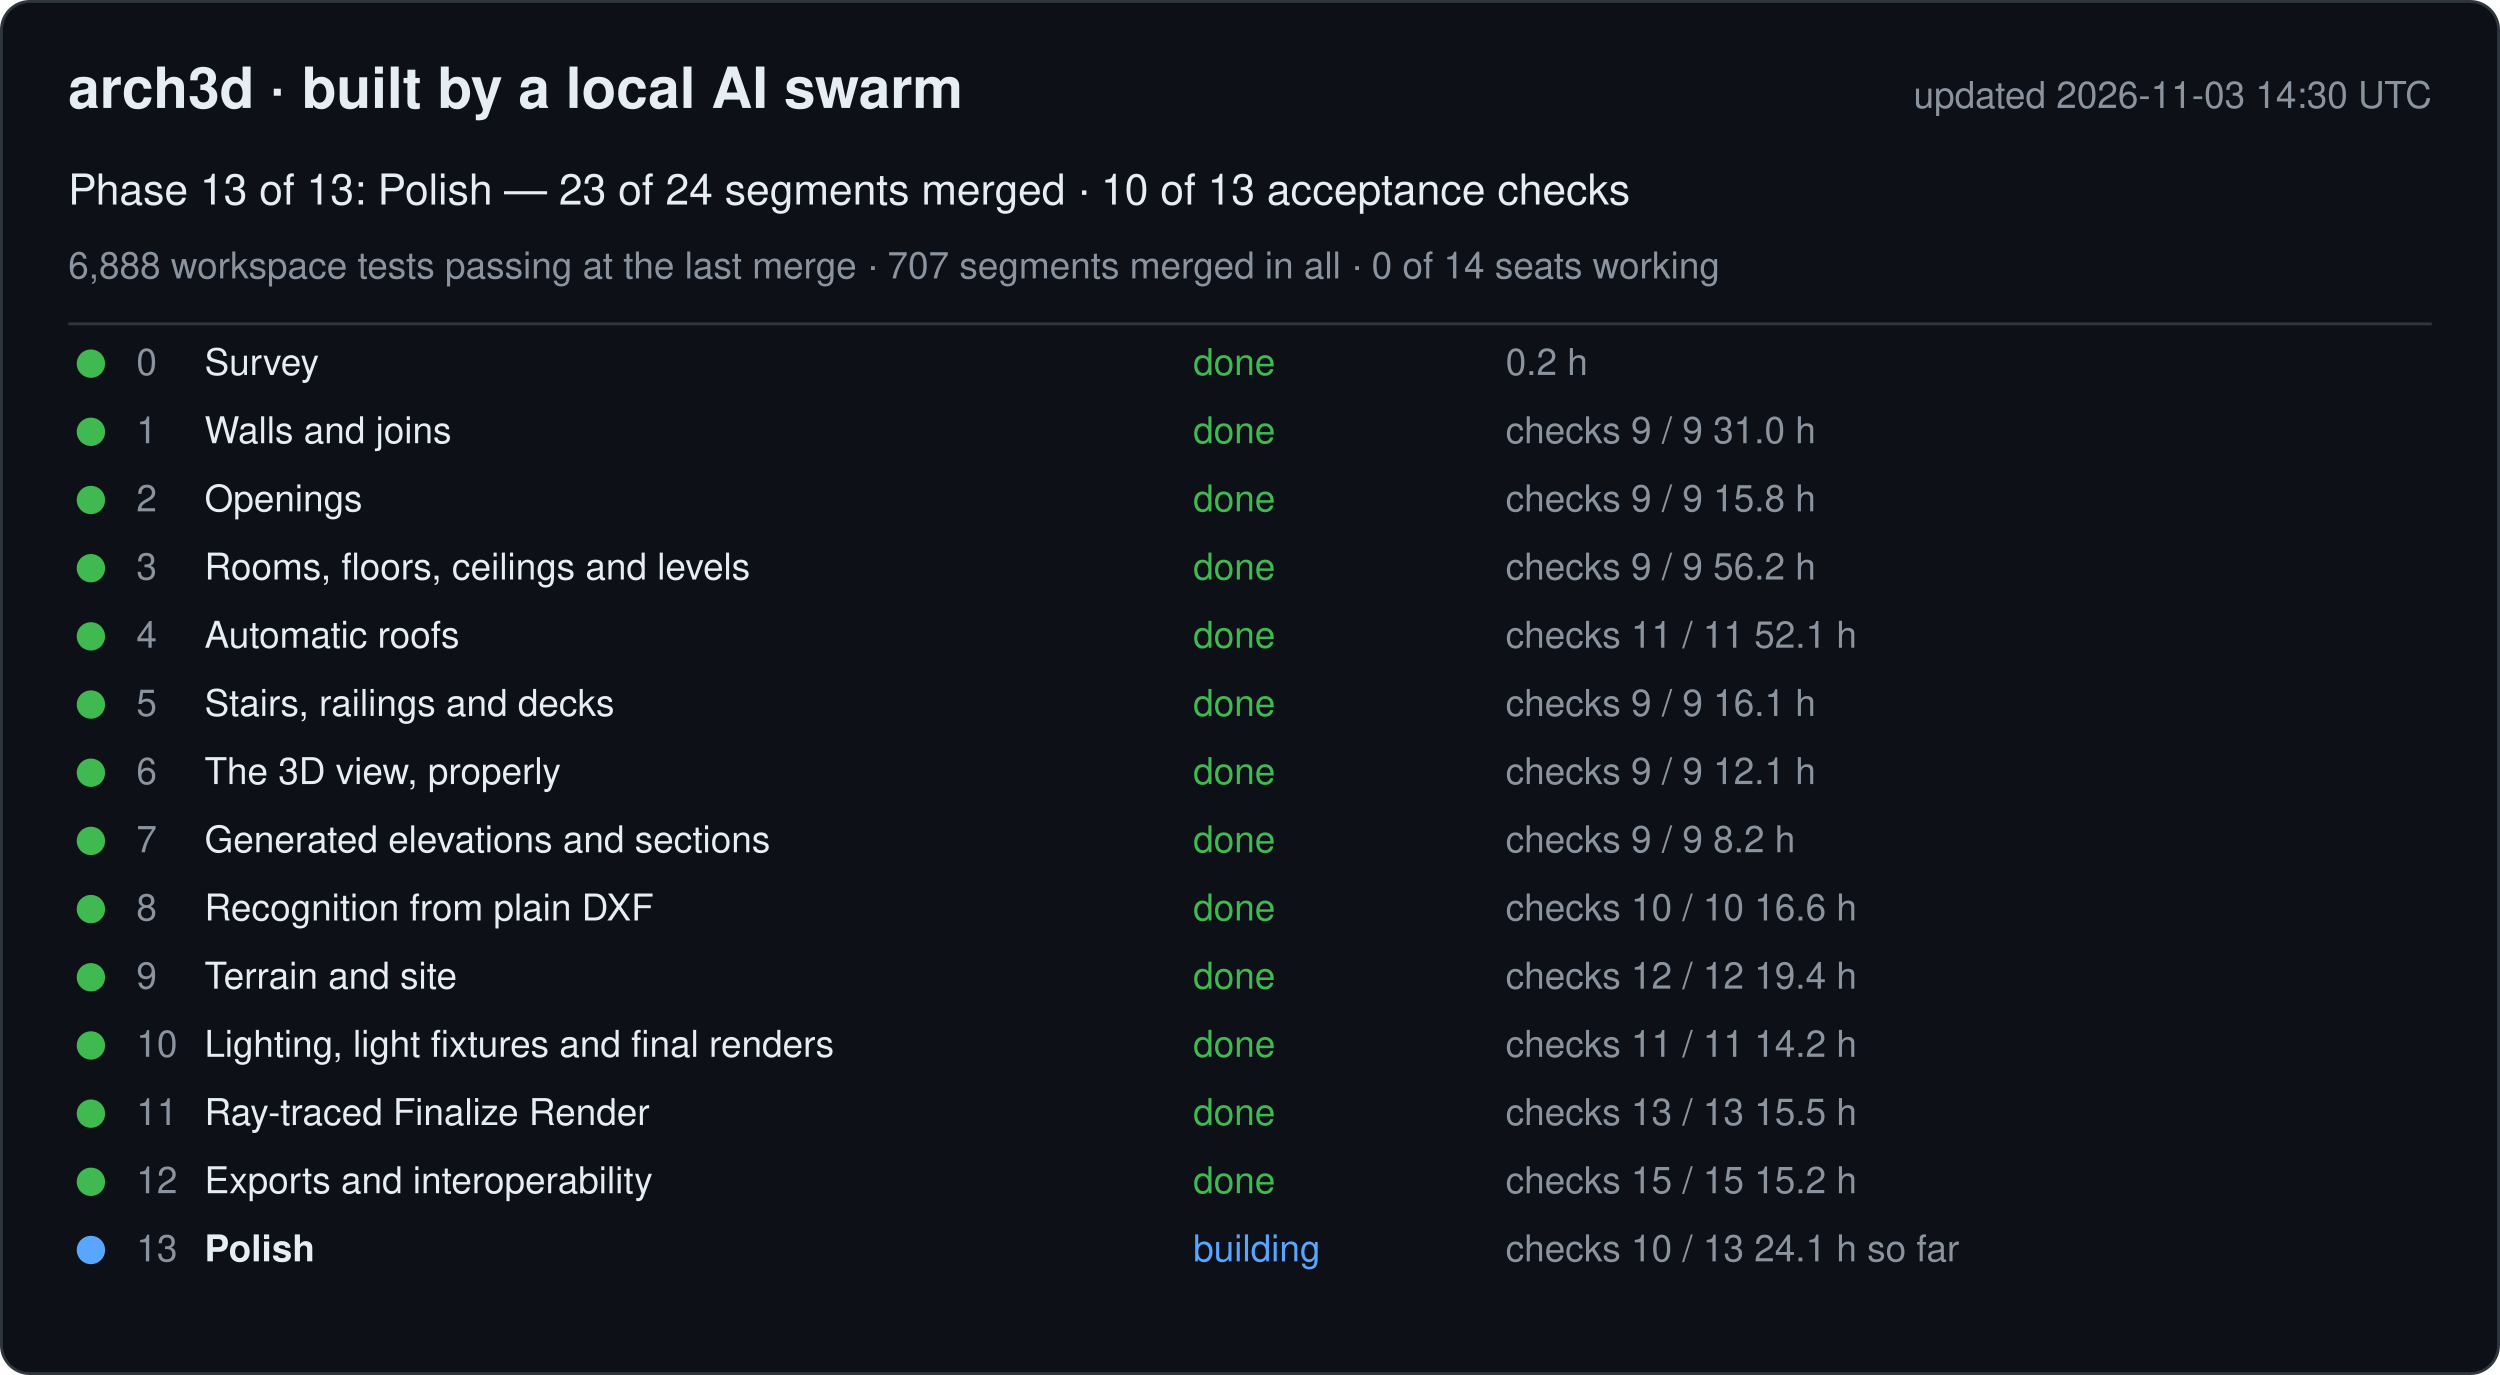
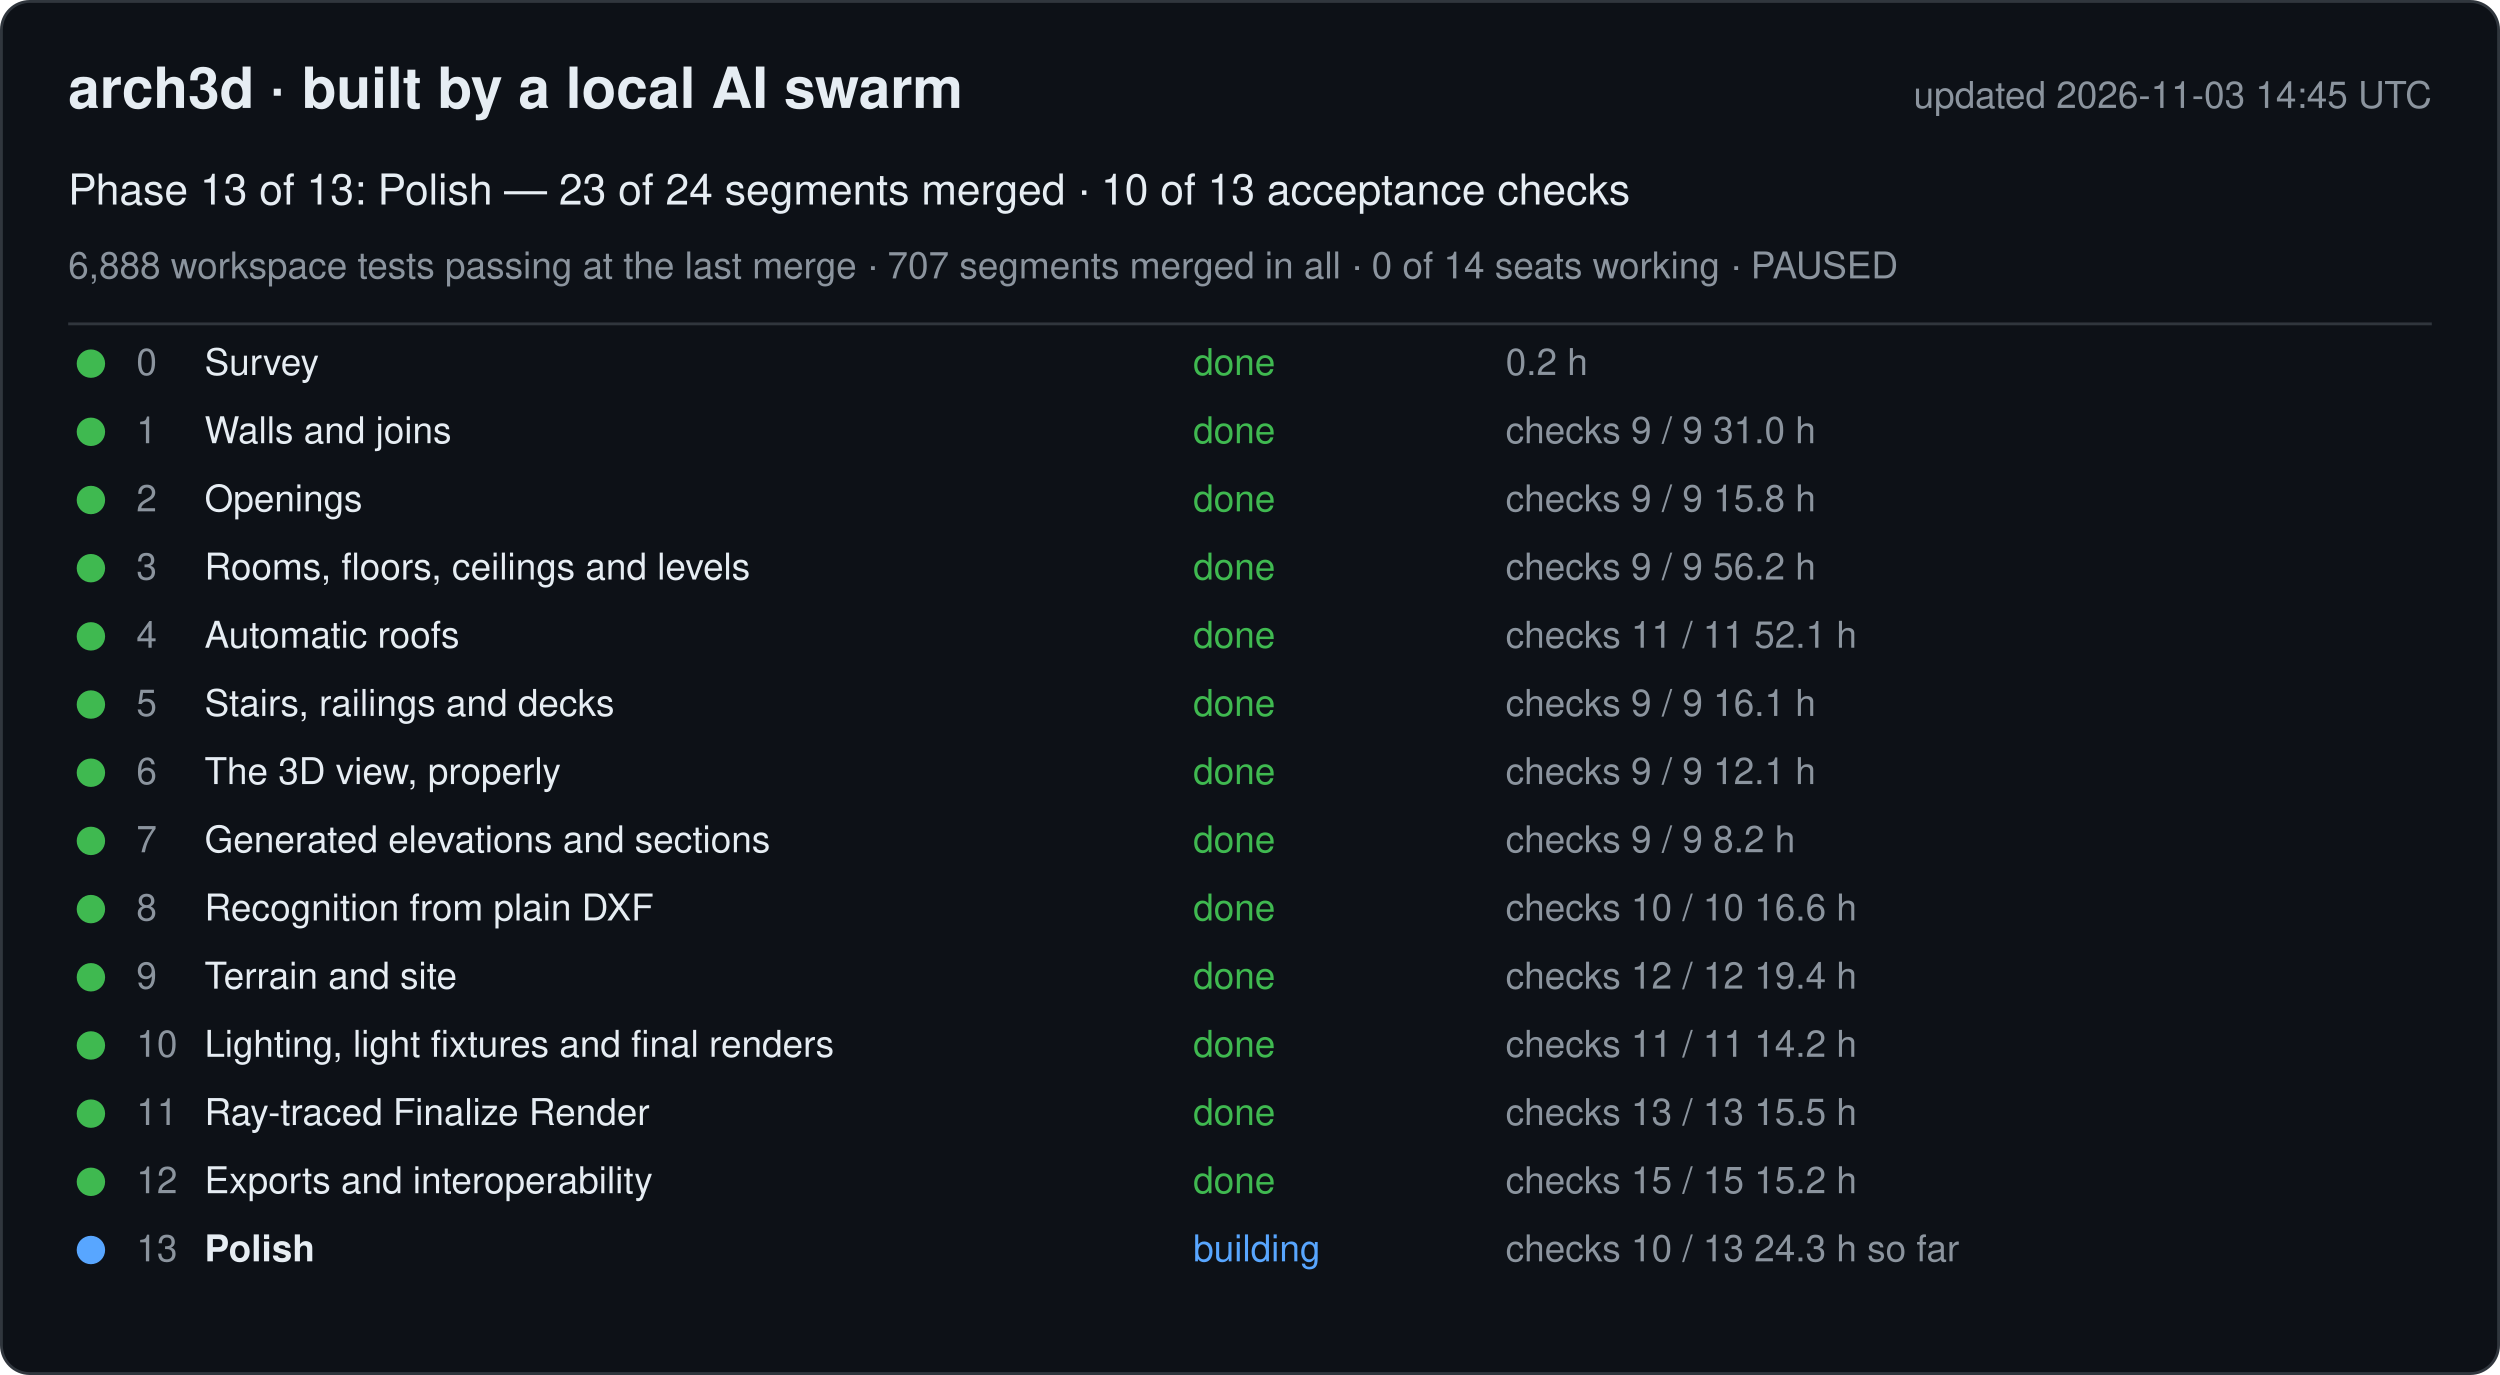
<svg xmlns="http://www.w3.org/2000/svg" width="880" height="484" viewBox="0 0 880 484" font-family="-apple-system, Segoe UI, Helvetica, Arial, sans-serif">
  <rect x="0.5" y="0.5" width="879" height="483" rx="10" fill="#0d1117" stroke="#30363d" />
  <text x="24" y="38" font-size="20" font-weight="600" fill="#e6edf3">arch3d · built by a local AI swarm</text>
-   <text x="856" y="38" font-size="13" fill="#8b949e" text-anchor="end">updated 2026-11-03 14:30 UTC</text>
+   <text x="856" y="38" font-size="13" fill="#8b949e" text-anchor="end">updated 2026-11-03 14:45 UTC</text>
  <text x="24" y="72" font-size="15" fill="#e6edf3">Phase 13 of 13: Polish — 23 of 24 segments merged · 10 of 13 acceptance checks</text>
-   <text x="24" y="98" font-size="13" fill="#8b949e">6,888 workspace tests passing at the last merge · 707 segments merged in all · 0 of 14 seats working</text>
+   <text x="24" y="98" font-size="13" fill="#8b949e">6,888 workspace tests passing at the last merge · 707 segments merged in all · 0 of 14 seats working · PAUSED</text>
  <line x1="24" y1="114" x2="856" y2="114" stroke="#30363d" />
  <g data-phase="0">
    <circle cx="32" cy="128" r="5" fill="#3fb950" />
    <text x="48" y="132" font-size="13" fill="#8b949e">0</text>
    <text x="72" y="132" font-size="13" fill="#e6edf3">Survey</text>
    <text x="420" y="132" font-size="13" fill="#3fb950">done</text>
    <text x="530" y="132" font-size="13" fill="#8b949e">0.2 h</text>
  </g>
  <g data-phase="1">
    <circle cx="32" cy="152" r="5" fill="#3fb950" />
    <text x="48" y="156" font-size="13" fill="#8b949e">1</text>
    <text x="72" y="156" font-size="13" fill="#e6edf3">Walls and joins</text>
    <text x="420" y="156" font-size="13" fill="#3fb950">done</text>
    <text x="530" y="156" font-size="13" fill="#8b949e">checks 9 / 9   31.0 h</text>
  </g>
  <g data-phase="2">
    <circle cx="32" cy="176" r="5" fill="#3fb950" />
    <text x="48" y="180" font-size="13" fill="#8b949e">2</text>
    <text x="72" y="180" font-size="13" fill="#e6edf3">Openings</text>
    <text x="420" y="180" font-size="13" fill="#3fb950">done</text>
    <text x="530" y="180" font-size="13" fill="#8b949e">checks 9 / 9   15.8 h</text>
  </g>
  <g data-phase="3">
    <circle cx="32" cy="200" r="5" fill="#3fb950" />
    <text x="48" y="204" font-size="13" fill="#8b949e">3</text>
    <text x="72" y="204" font-size="13" fill="#e6edf3">Rooms, floors, ceilings and levels</text>
    <text x="420" y="204" font-size="13" fill="#3fb950">done</text>
    <text x="530" y="204" font-size="13" fill="#8b949e">checks 9 / 9   56.2 h</text>
  </g>
  <g data-phase="4">
    <circle cx="32" cy="224" r="5" fill="#3fb950" />
    <text x="48" y="228" font-size="13" fill="#8b949e">4</text>
    <text x="72" y="228" font-size="13" fill="#e6edf3">Automatic roofs</text>
    <text x="420" y="228" font-size="13" fill="#3fb950">done</text>
    <text x="530" y="228" font-size="13" fill="#8b949e">checks 11 / 11   52.1 h</text>
  </g>
  <g data-phase="5">
    <circle cx="32" cy="248" r="5" fill="#3fb950" />
    <text x="48" y="252" font-size="13" fill="#8b949e">5</text>
    <text x="72" y="252" font-size="13" fill="#e6edf3">Stairs, railings and decks</text>
    <text x="420" y="252" font-size="13" fill="#3fb950">done</text>
    <text x="530" y="252" font-size="13" fill="#8b949e">checks 9 / 9   16.1 h</text>
  </g>
  <g data-phase="6">
    <circle cx="32" cy="272" r="5" fill="#3fb950" />
    <text x="48" y="276" font-size="13" fill="#8b949e">6</text>
    <text x="72" y="276" font-size="13" fill="#e6edf3">The 3D view, properly</text>
    <text x="420" y="276" font-size="13" fill="#3fb950">done</text>
    <text x="530" y="276" font-size="13" fill="#8b949e">checks 9 / 9   12.1 h</text>
  </g>
  <g data-phase="7">
    <circle cx="32" cy="296" r="5" fill="#3fb950" />
    <text x="48" y="300" font-size="13" fill="#8b949e">7</text>
    <text x="72" y="300" font-size="13" fill="#e6edf3">Generated elevations and sections</text>
    <text x="420" y="300" font-size="13" fill="#3fb950">done</text>
    <text x="530" y="300" font-size="13" fill="#8b949e">checks 9 / 9   8.2 h</text>
  </g>
  <g data-phase="8">
    <circle cx="32" cy="320" r="5" fill="#3fb950" />
    <text x="48" y="324" font-size="13" fill="#8b949e">8</text>
    <text x="72" y="324" font-size="13" fill="#e6edf3">Recognition from plain DXF</text>
    <text x="420" y="324" font-size="13" fill="#3fb950">done</text>
    <text x="530" y="324" font-size="13" fill="#8b949e">checks 10 / 10   16.6 h</text>
  </g>
  <g data-phase="9">
    <circle cx="32" cy="344" r="5" fill="#3fb950" />
    <text x="48" y="348" font-size="13" fill="#8b949e">9</text>
    <text x="72" y="348" font-size="13" fill="#e6edf3">Terrain and site</text>
    <text x="420" y="348" font-size="13" fill="#3fb950">done</text>
    <text x="530" y="348" font-size="13" fill="#8b949e">checks 12 / 12   19.4 h</text>
  </g>
  <g data-phase="10">
    <circle cx="32" cy="368" r="5" fill="#3fb950" />
    <text x="48" y="372" font-size="13" fill="#8b949e">10</text>
    <text x="72" y="372" font-size="13" fill="#e6edf3">Lighting, light fixtures and final renders</text>
    <text x="420" y="372" font-size="13" fill="#3fb950">done</text>
    <text x="530" y="372" font-size="13" fill="#8b949e">checks 11 / 11   14.2 h</text>
  </g>
  <g data-phase="11">
    <circle cx="32" cy="392" r="5" fill="#3fb950" />
    <text x="48" y="396" font-size="13" fill="#8b949e">11</text>
    <text x="72" y="396" font-size="13" fill="#e6edf3">Ray-traced Finalize Render</text>
    <text x="420" y="396" font-size="13" fill="#3fb950">done</text>
    <text x="530" y="396" font-size="13" fill="#8b949e">checks 13 / 13   15.5 h</text>
  </g>
  <g data-phase="12">
    <circle cx="32" cy="416" r="5" fill="#3fb950" />
    <text x="48" y="420" font-size="13" fill="#8b949e">12</text>
    <text x="72" y="420" font-size="13" fill="#e6edf3">Exports and interoperability</text>
    <text x="420" y="420" font-size="13" fill="#3fb950">done</text>
    <text x="530" y="420" font-size="13" fill="#8b949e">checks 15 / 15   15.2 h</text>
  </g>
  <g data-phase="13">
    <circle cx="32" cy="440" r="5" fill="#58a6ff" />
    <text x="48" y="444" font-size="13" fill="#8b949e">13</text>
    <text x="72" y="444" font-size="13" fill="#e6edf3" font-weight="600">Polish</text>
    <text x="420" y="444" font-size="13" fill="#58a6ff">building</text>
-     <text x="530" y="444" font-size="13" fill="#8b949e">checks 10 / 13   24.1 h so far</text>
+     <text x="530" y="444" font-size="13" fill="#8b949e">checks 10 / 13   24.3 h so far</text>
  </g>
</svg>
